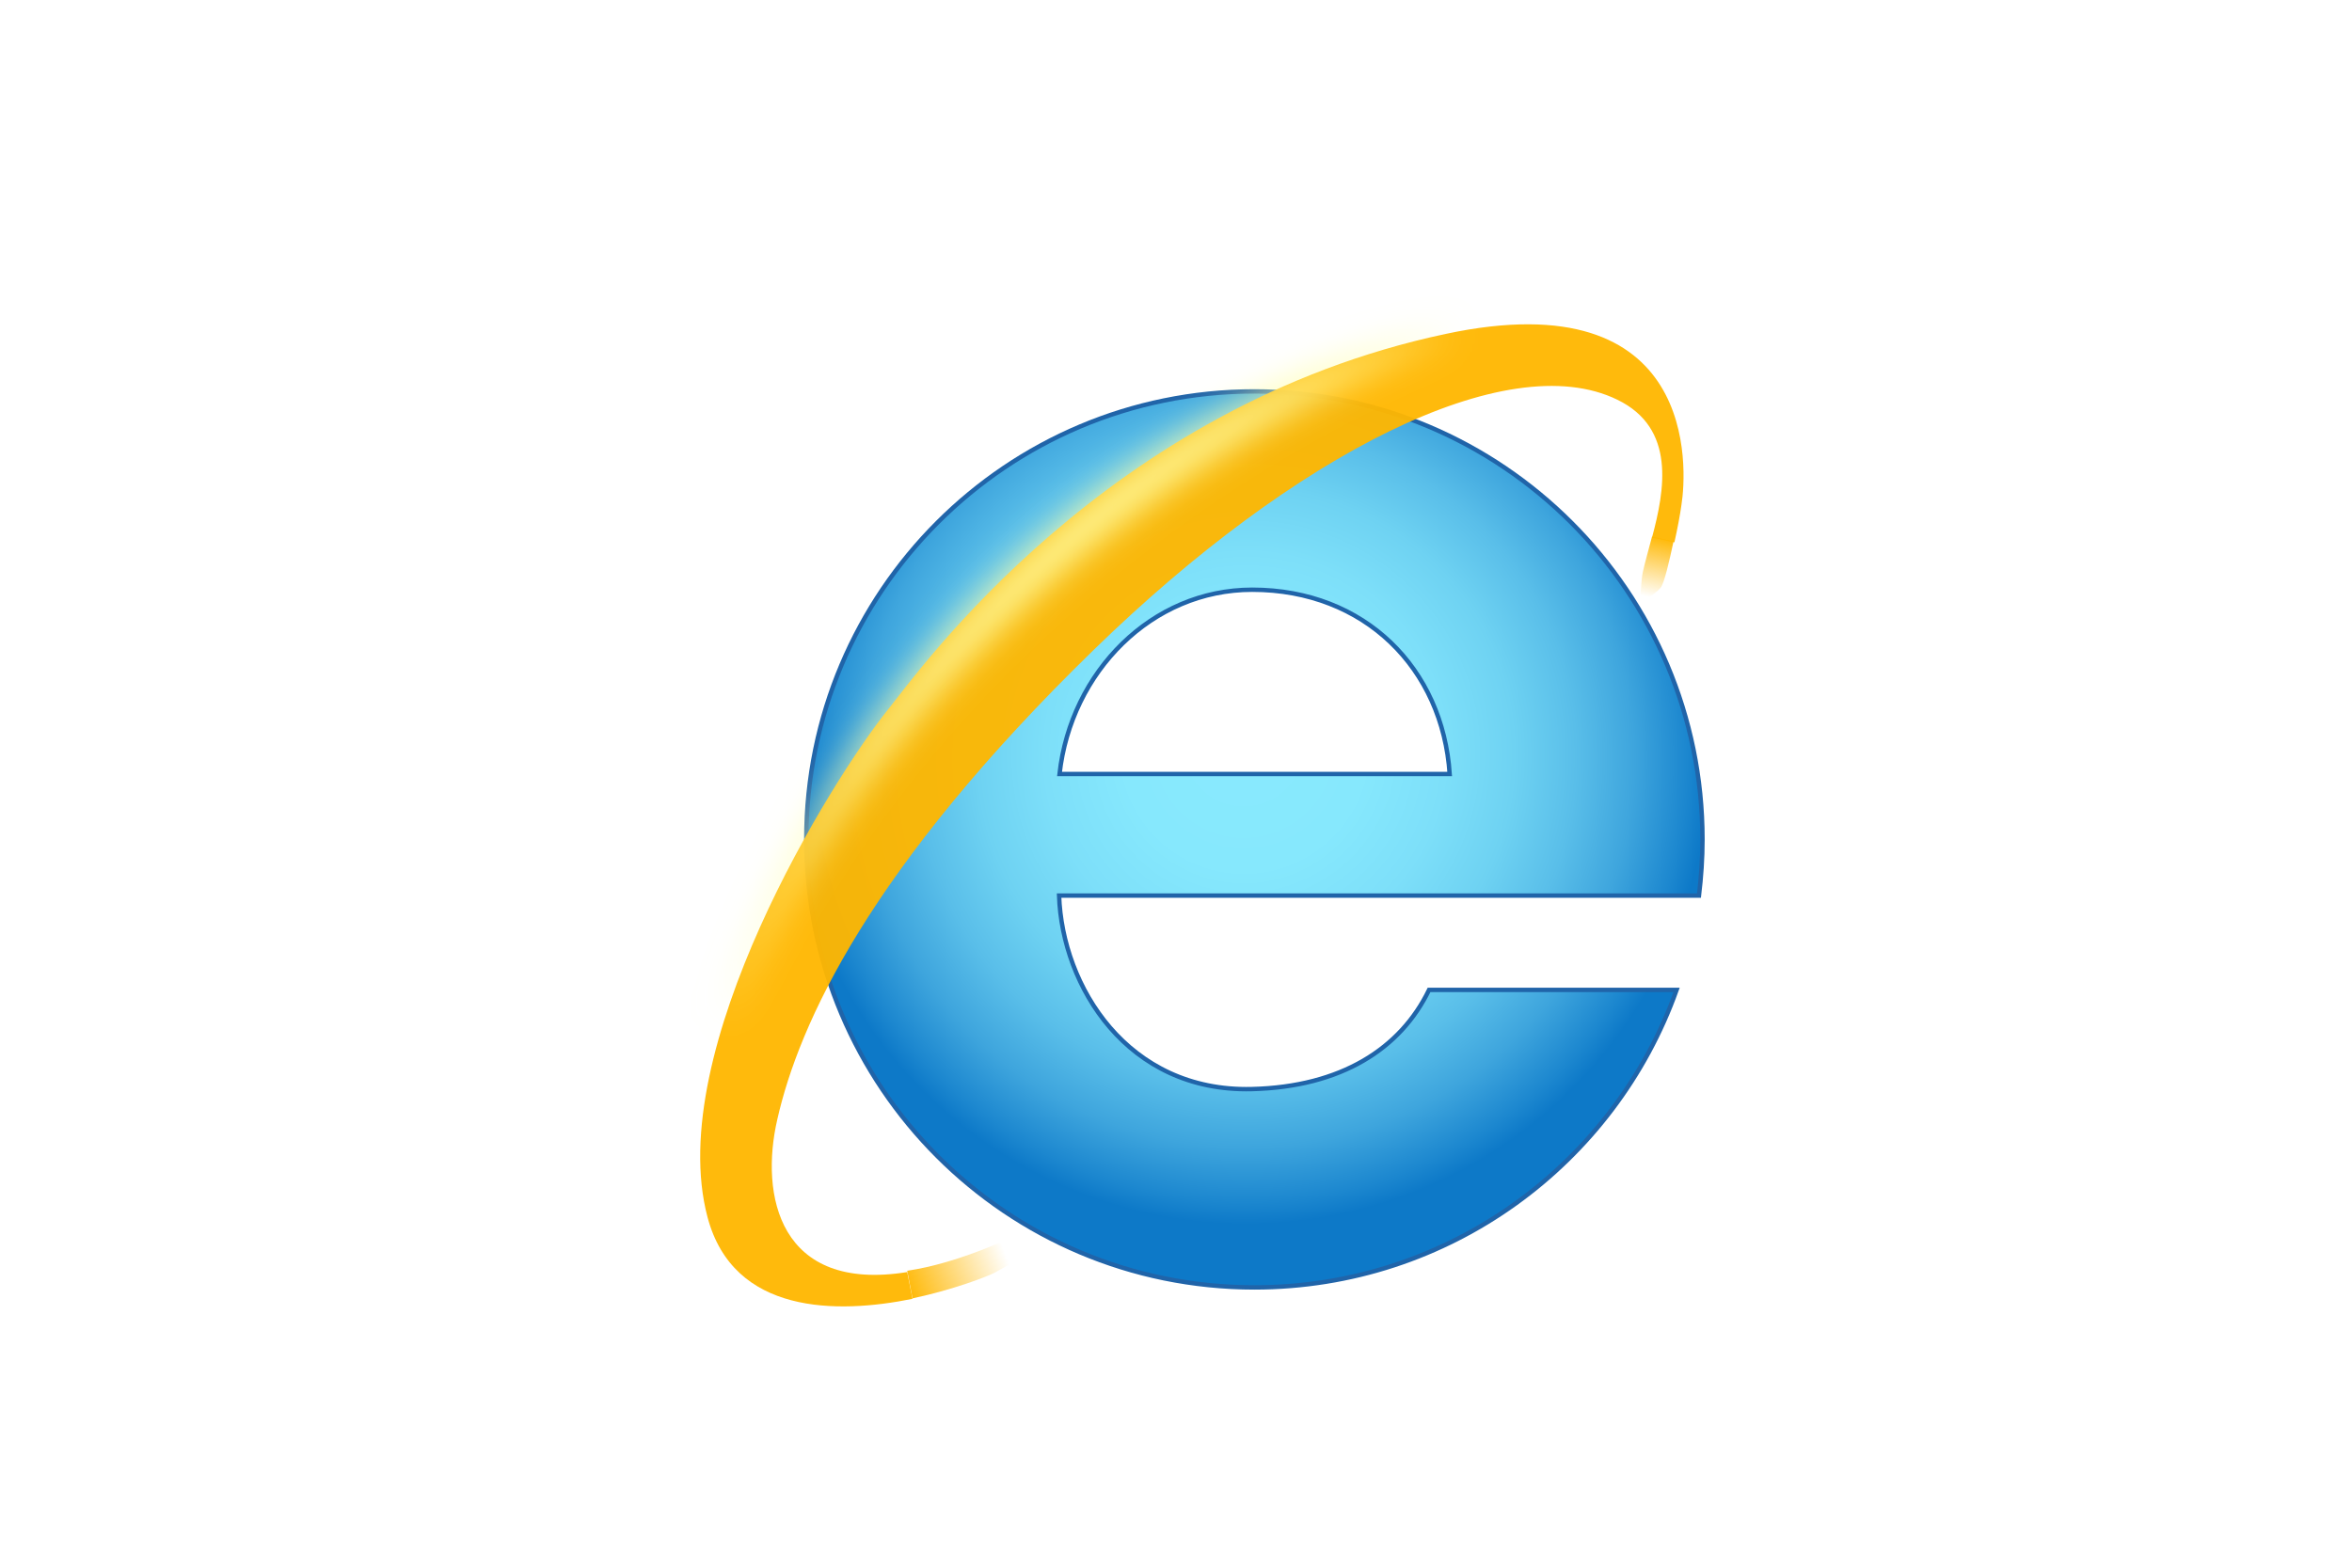
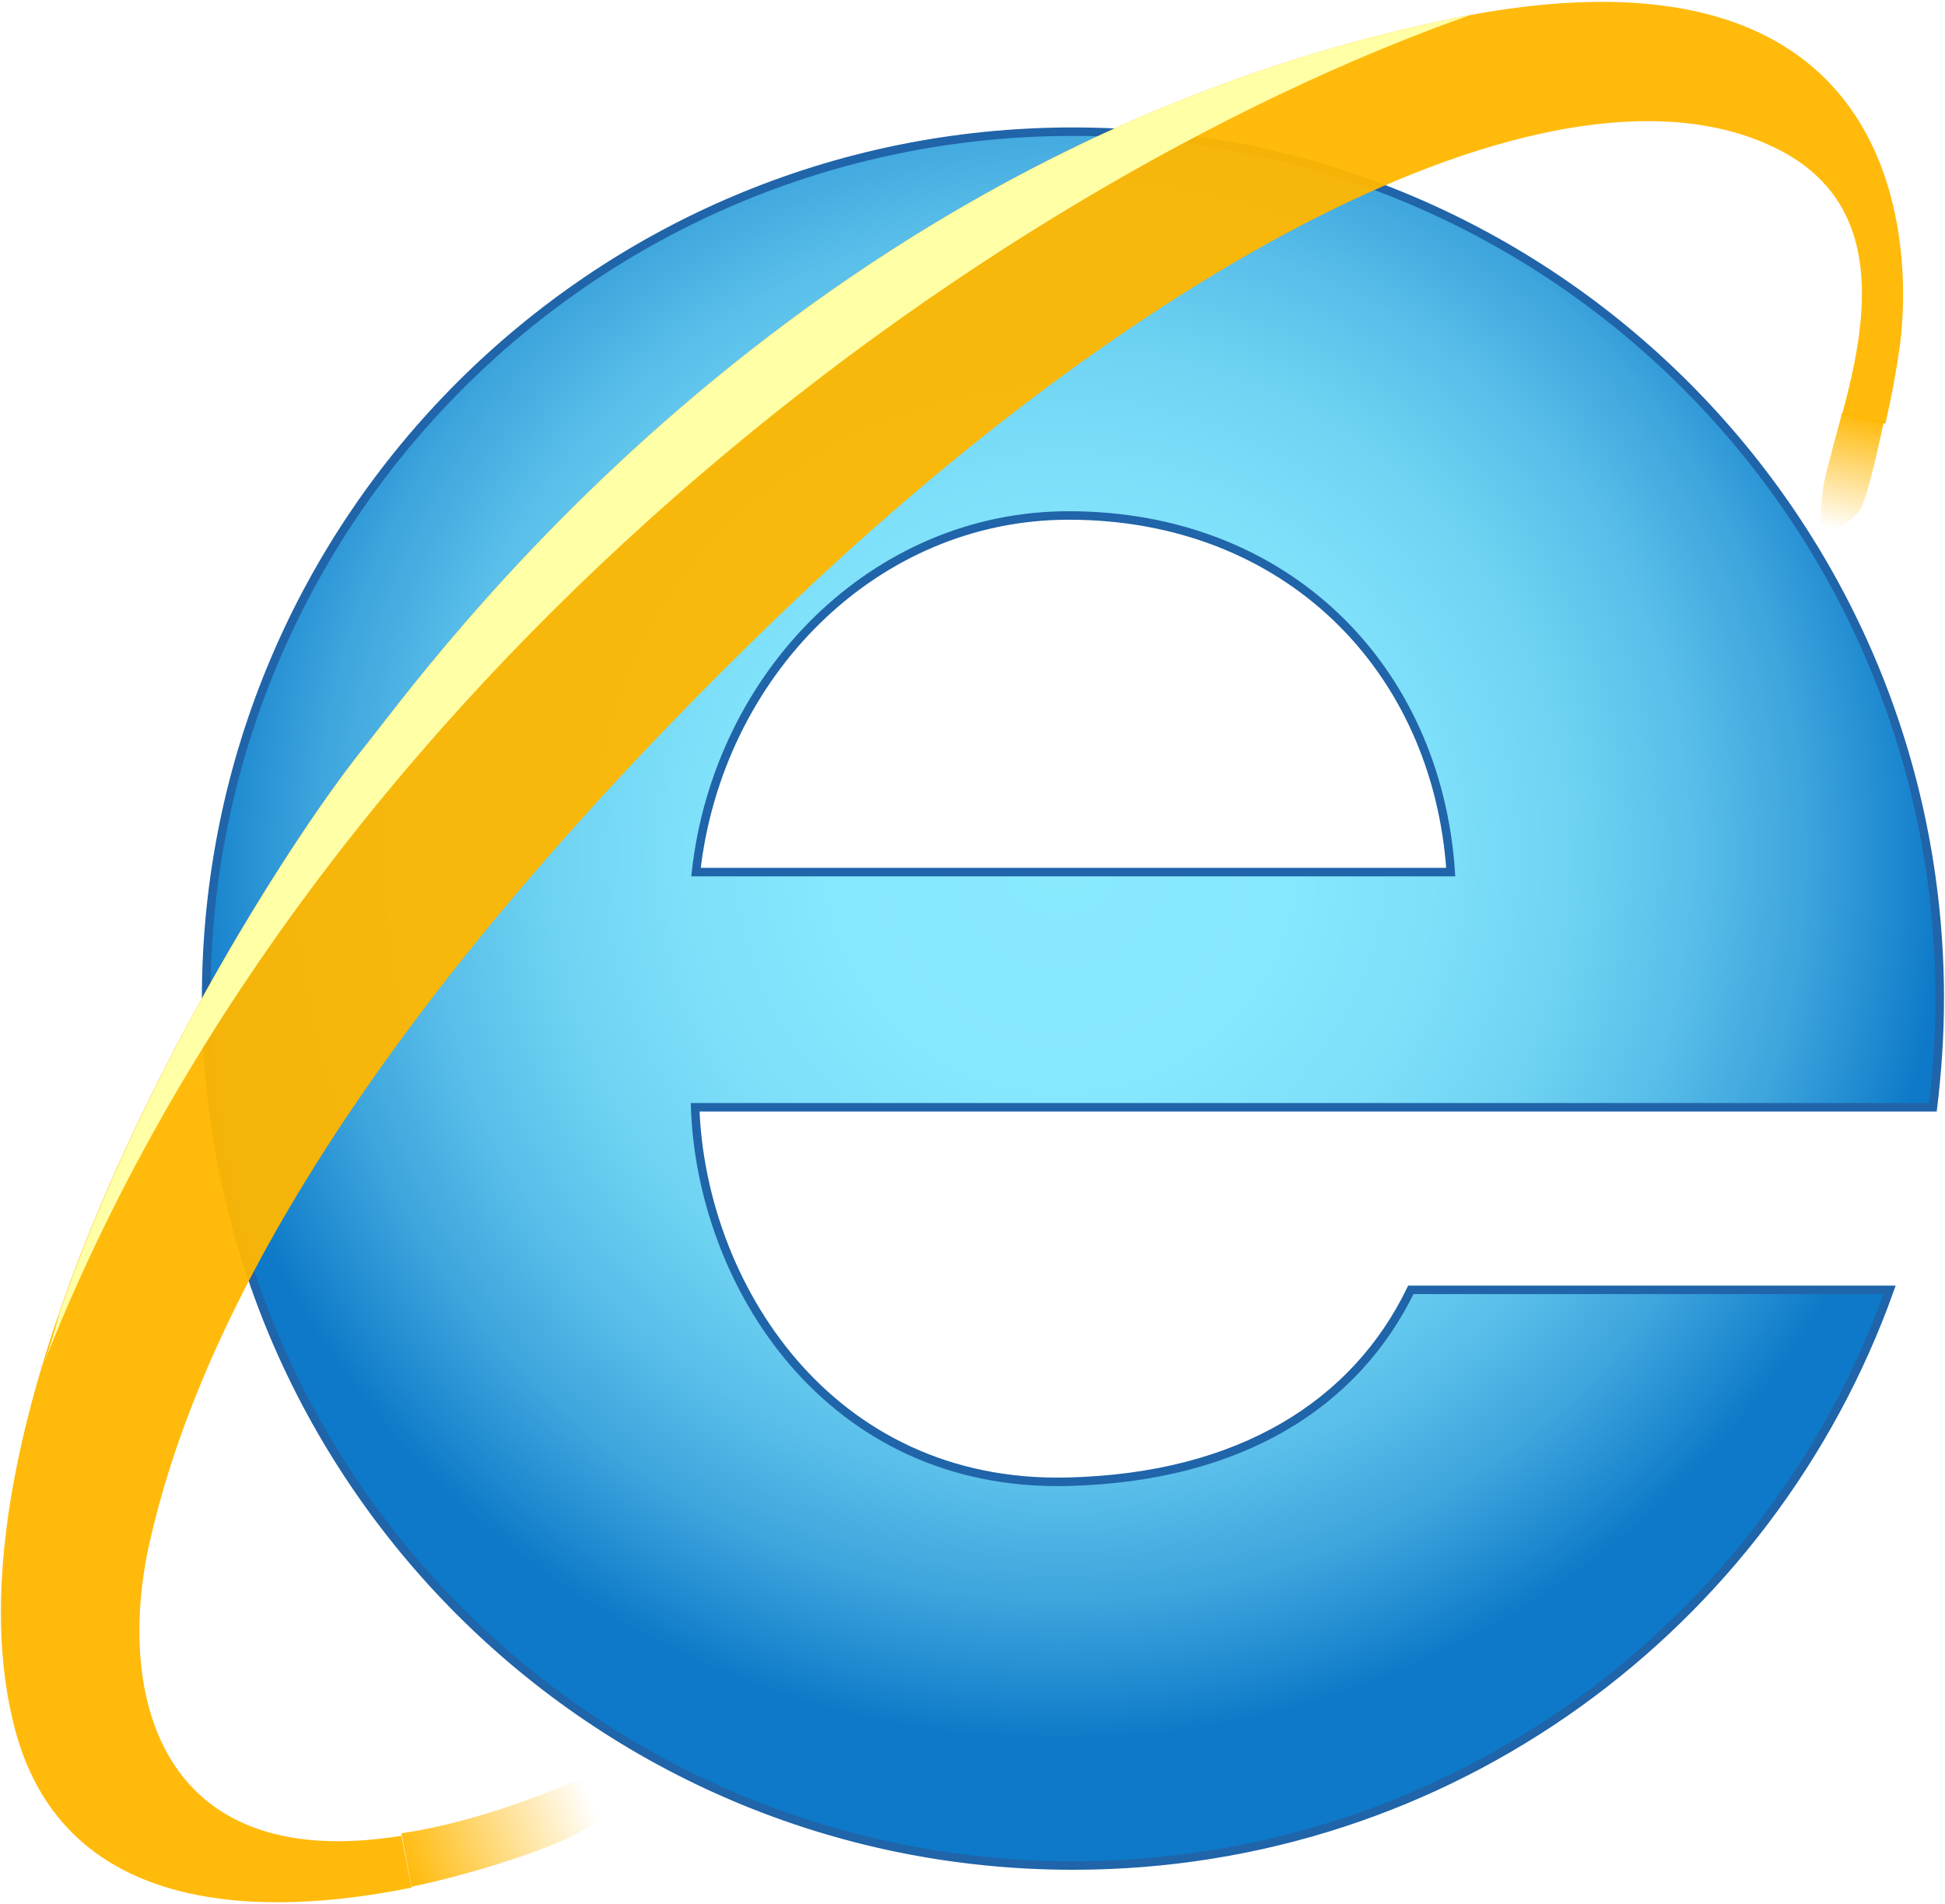
- <svg xmlns="http://www.w3.org/2000/svg" height="800" width="1200" viewBox="-36.138 -59.544 313.196 357.265">
-   <filter id="c">
-     <feGaussianBlur stdDeviation="4" />
-   </filter>
-   <g transform="translate(-6.58 -.95)">
-     <radialGradient gradientUnits="userSpaceOnUse" gradientTransform="matrix(.6237 .7816 -.7859 .6271 144.971 -69.01)" fy="113.59" fx="138.954" r="104.426" cy="115.761" cx="143.516" id="a">
-       <stop offset="0" stop-color="#89eafe" />
-       <stop offset=".262" stop-color="#86e8fd" />
-       <stop offset=".436" stop-color="#7ddff9" />
-       <stop offset=".583" stop-color="#6ed2f2" />
-       <stop offset=".716" stop-color="#59bee9" />
-       <stop offset=".84" stop-color="#3ea5dd" />
-       <stop offset=".954" stop-color="#1c87cf" />
-       <stop offset="1" stop-color="#0d79c8" />
+ <svg xmlns="http://www.w3.org/2000/svg" width="513" height="502" viewBox="0 0 513 502" fill="none">
+   <path d="M183.571 229.988C189.393 177.813 230.595 135.94 281.873 135.94C339.421 135.94 379.056 176.246 382.638 229.988H183.571ZM372.114 340.158C357.559 370.163 327.329 389.645 281.649 390.764C218.279 392.332 184.914 338.366 183.347 292.014H509.827C510.946 282.609 511.618 273.205 511.618 263.352C511.618 137.059 409.285 34.727 282.993 34.727C156.7 34.727 54.367 137.059 54.367 263.352C54.367 389.645 156.7 491.978 282.993 491.978C382.415 491.978 466.834 428.607 498.407 340.158H372.114Z" fill="url(#paint0_radial_1309_12)" stroke="#2064A9" stroke-width="2.239" stroke-miterlimit="10" />
+   <path d="M485.866 108.845C484.075 115.787 482.283 121.833 481.164 126.983C480.268 131.013 479.82 142.881 479.82 142.881C479.82 142.881 488.329 137.507 490.345 134.82C492.136 132.357 494.599 121.833 496.838 111.308L485.866 108.845Z" fill="url(#paint1_linear_1309_12)" fill-opacity="0.95" />
+   <path d="M497.287 111.756C498.854 104.814 500.198 97.649 500.87 92.723C503.781 74.585 509.827 -22.15 380.623 5.393C207.307 42.116 111.467 178.037 96.241 196.847C67.355 232.675 -18.632 371.059 3.984 456.15C17.196 505.861 70.042 505.637 108.556 497.8L105.869 484.14C40.484 494.665 30.631 444.954 39.588 406.215C50.56 357.848 86.164 278.355 201.261 166.393C303.37 66.972 411.748 11.438 468.177 38.981C498.183 53.536 492.361 85.109 485.867 109.293L497.287 111.756Z" fill="#FFB700" fill-opacity="0.95" />
+   <path d="M380.623 5.393C207.306 42.116 111.467 178.037 96.24 196.847C78.103 219.239 37.797 281.938 15.628 346.428C14.285 351.578 12.717 356.728 10.926 361.206C82.133 178.709 259.033 49.505 387.564 4.049C385.325 4.497 382.862 4.945 380.623 5.393Z" fill="#FFFFA6" />
+   <path d="M108.556 497.576C129.605 493.097 146.847 486.379 150.654 484.364C154.237 482.349 166.552 475.631 177.748 468.914L167.896 463.315C162.522 465.331 156.252 467.794 149.31 470.705C132.964 477.423 118.185 481.677 105.869 483.469L108.556 497.576Z" fill="url(#paint2_linear_1309_12)" fill-opacity="0.95" />
+   <defs>
+     <radialGradient id="paint0_radial_1309_12" cx="0" cy="0" r="1" gradientUnits="userSpaceOnUse" gradientTransform="translate(279.87 225.41) rotate(51.4109) scale(233.822 235.104)">
+       <stop stop-color="#89EAFE" />
+       <stop offset="0.262" stop-color="#86E8FD" />
+       <stop offset="0.436" stop-color="#7DDFF9" />
+       <stop offset="0.583" stop-color="#6ED2F2" />
+       <stop offset="0.716" stop-color="#59BEE9" />
+       <stop offset="0.84" stop-color="#3EA5DD" />
+       <stop offset="0.954" stop-color="#1C87CF" />
+       <stop offset="1" stop-color="#0D79C8" />
    </radialGradient>
-     <path d="M100.5 117.8c2.6-23.3 21-42 43.9-42 25.7 0 43.4 18 45 42zm84.2 49.2c-6.5 13.4-20 22.1-40.4 22.6-28.3.7-43.2-23.4-43.9-44.1h145.8c.5-4.2.8-8.4.8-12.8 0-56.4-45.7-102.1-102.1-102.1-56.4 0-102.1 45.7-102.1 102.1 0 56.4 45.7 102.1 102.1 102.1 44.4 0 82.1-28.3 96.2-67.8z" fill="url(#a)" stroke="#2064a9" stroke-miterlimit="10" />
-   </g>
-   <g transform="translate(-6.58 -.95)">
-     <linearGradient y2="79.694" x2="234.565" y1="64.28" x1="237.882" gradientUnits="userSpaceOnUse" id="b">
-       <stop offset="0" stop-color="#ffb700" />
-       <stop offset=".86" stop-color="#ffb700" stop-opacity="0" />
+     <linearGradient id="paint1_linear_1309_12" x1="491.2" y1="110.144" x2="483.773" y2="144.659" gradientUnits="userSpaceOnUse">
+       <stop stop-color="#FFB700" />
+       <stop offset="0.86" stop-color="#FFB700" stop-opacity="0" />
    </linearGradient>
-     <path d="M235.5 63.7c-.8 3.1-1.6 5.8-2.1 8.1-.4 1.8-.6 7.1-.6 7.1s3.8-2.4 4.7-3.6c.8-1.1 1.9-5.8 2.9-10.5z" fill="url(#b)" fill-opacity=".95" />
-     <path d="M240.6 65c.7-3.1 1.3-6.3 1.6-8.5 1.3-8.1 4-51.3-53.7-39-77.4 16.4-120.2 77.1-127 85.5-12.9 16-51.3 77.8-41.2 115.8 5.9 22.2 29.5 22.1 46.7 18.6l-1.2-6.1c-29.2 4.7-33.6-17.5-29.6-34.8 4.9-21.6 20.8-57.1 72.2-107.1 45.6-44.4 94-69.2 119.2-56.9 13.4 6.5 10.8 20.6 7.9 31.4z" fill="#ffb700" fill-opacity=".95" />
-     <g filter="url(#c)">
-       <path d="M188.5 17.5C111.1 33.9 68.3 94.6 61.5 103c-8.1 10-26.1 38-36 66.8-.6 2.3-1.3 4.6-2.1 6.6C55.2 94.9 134.2 37.2 191.6 16.9c-1 .2-2.1.4-3.1.6z" fill="#ffffa6" />
-     </g>
-     <linearGradient y2="226.499" x2="87.933" y1="235.127" x1="66.431" gradientUnits="userSpaceOnUse" id="d">
-       <stop offset="0" stop-color="#ffb700" />
-       <stop offset="1" stop-color="#ffb700" stop-opacity="0" />
+     <linearGradient id="paint2_linear_1309_12" x1="107.282" y1="492.71" x2="155.43" y2="473.39" gradientUnits="userSpaceOnUse">
+       <stop stop-color="#FFB700" />
+       <stop offset="1" stop-color="#FFB700" stop-opacity="0" />
    </linearGradient>
-     <path d="M67 237.3c9.4-2 17.1-5 18.8-5.9 1.6-.9 7.1-3.9 12.1-6.9l-4.4-2.5c-2.4.9-5.2 2-8.3 3.3-7.3 3-13.9 4.9-19.4 5.7z" fill="url(#d)" fill-opacity=".95" />
-   </g>
+   </defs>
</svg>
